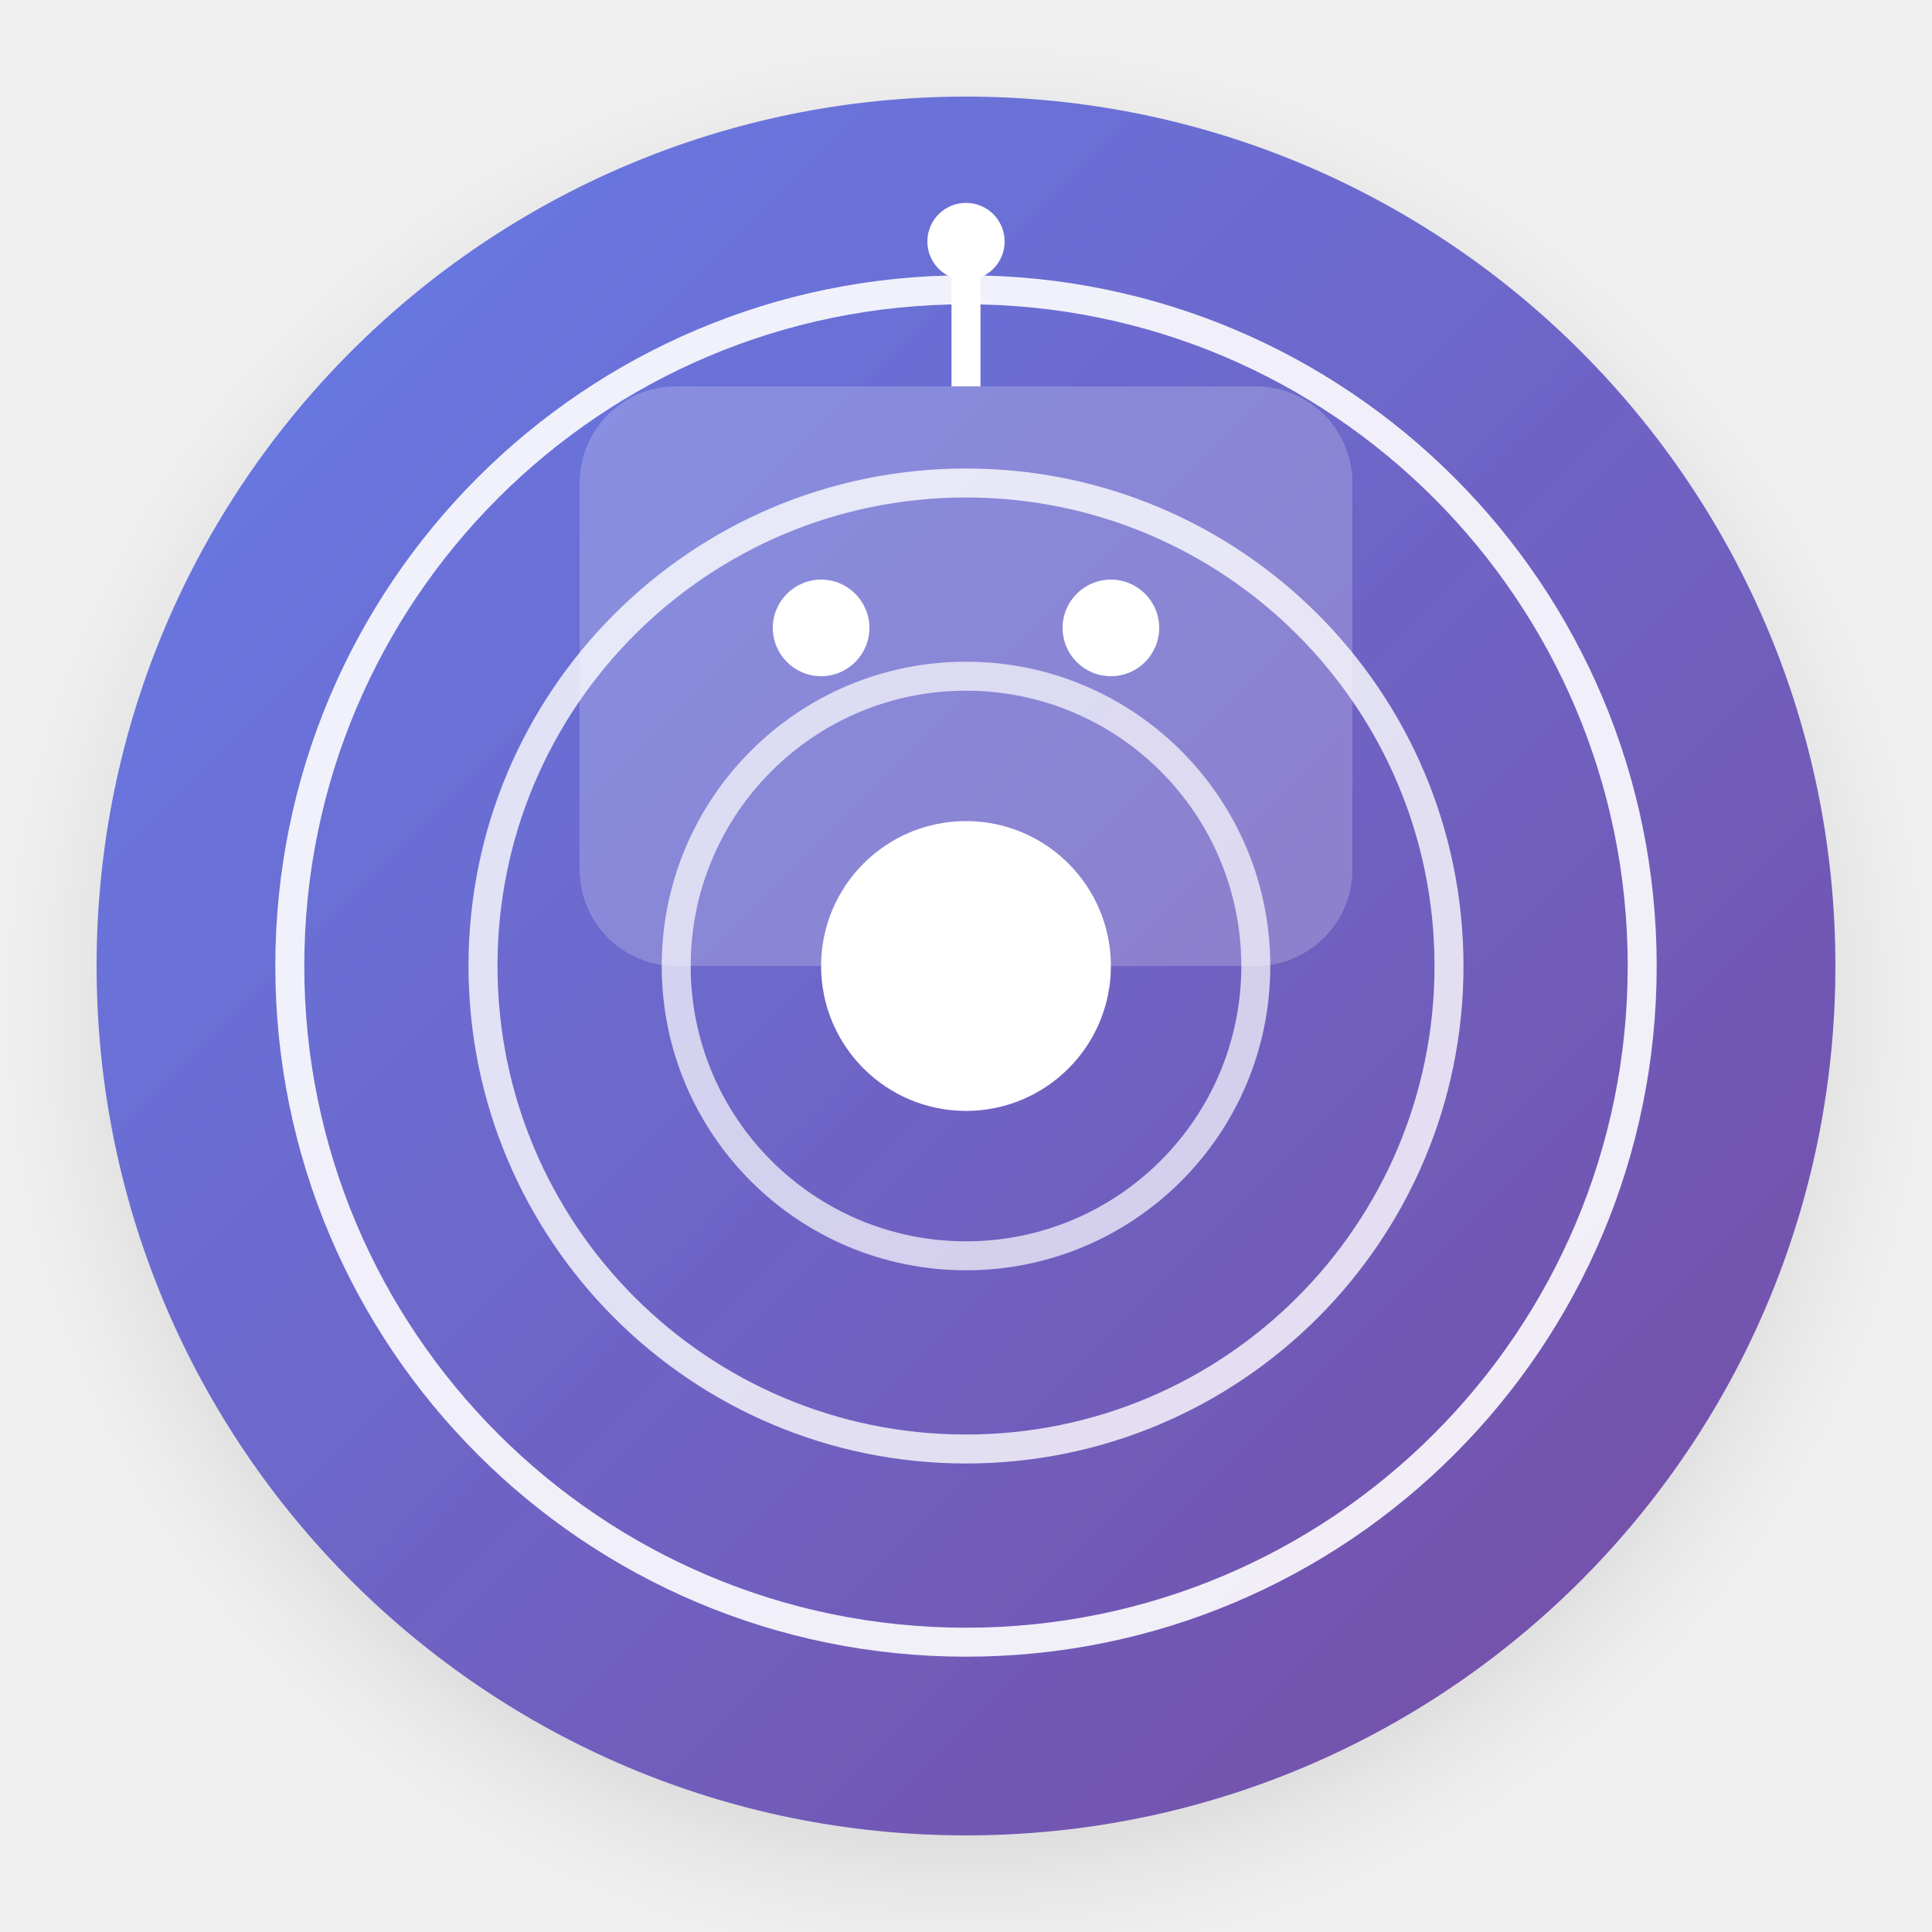
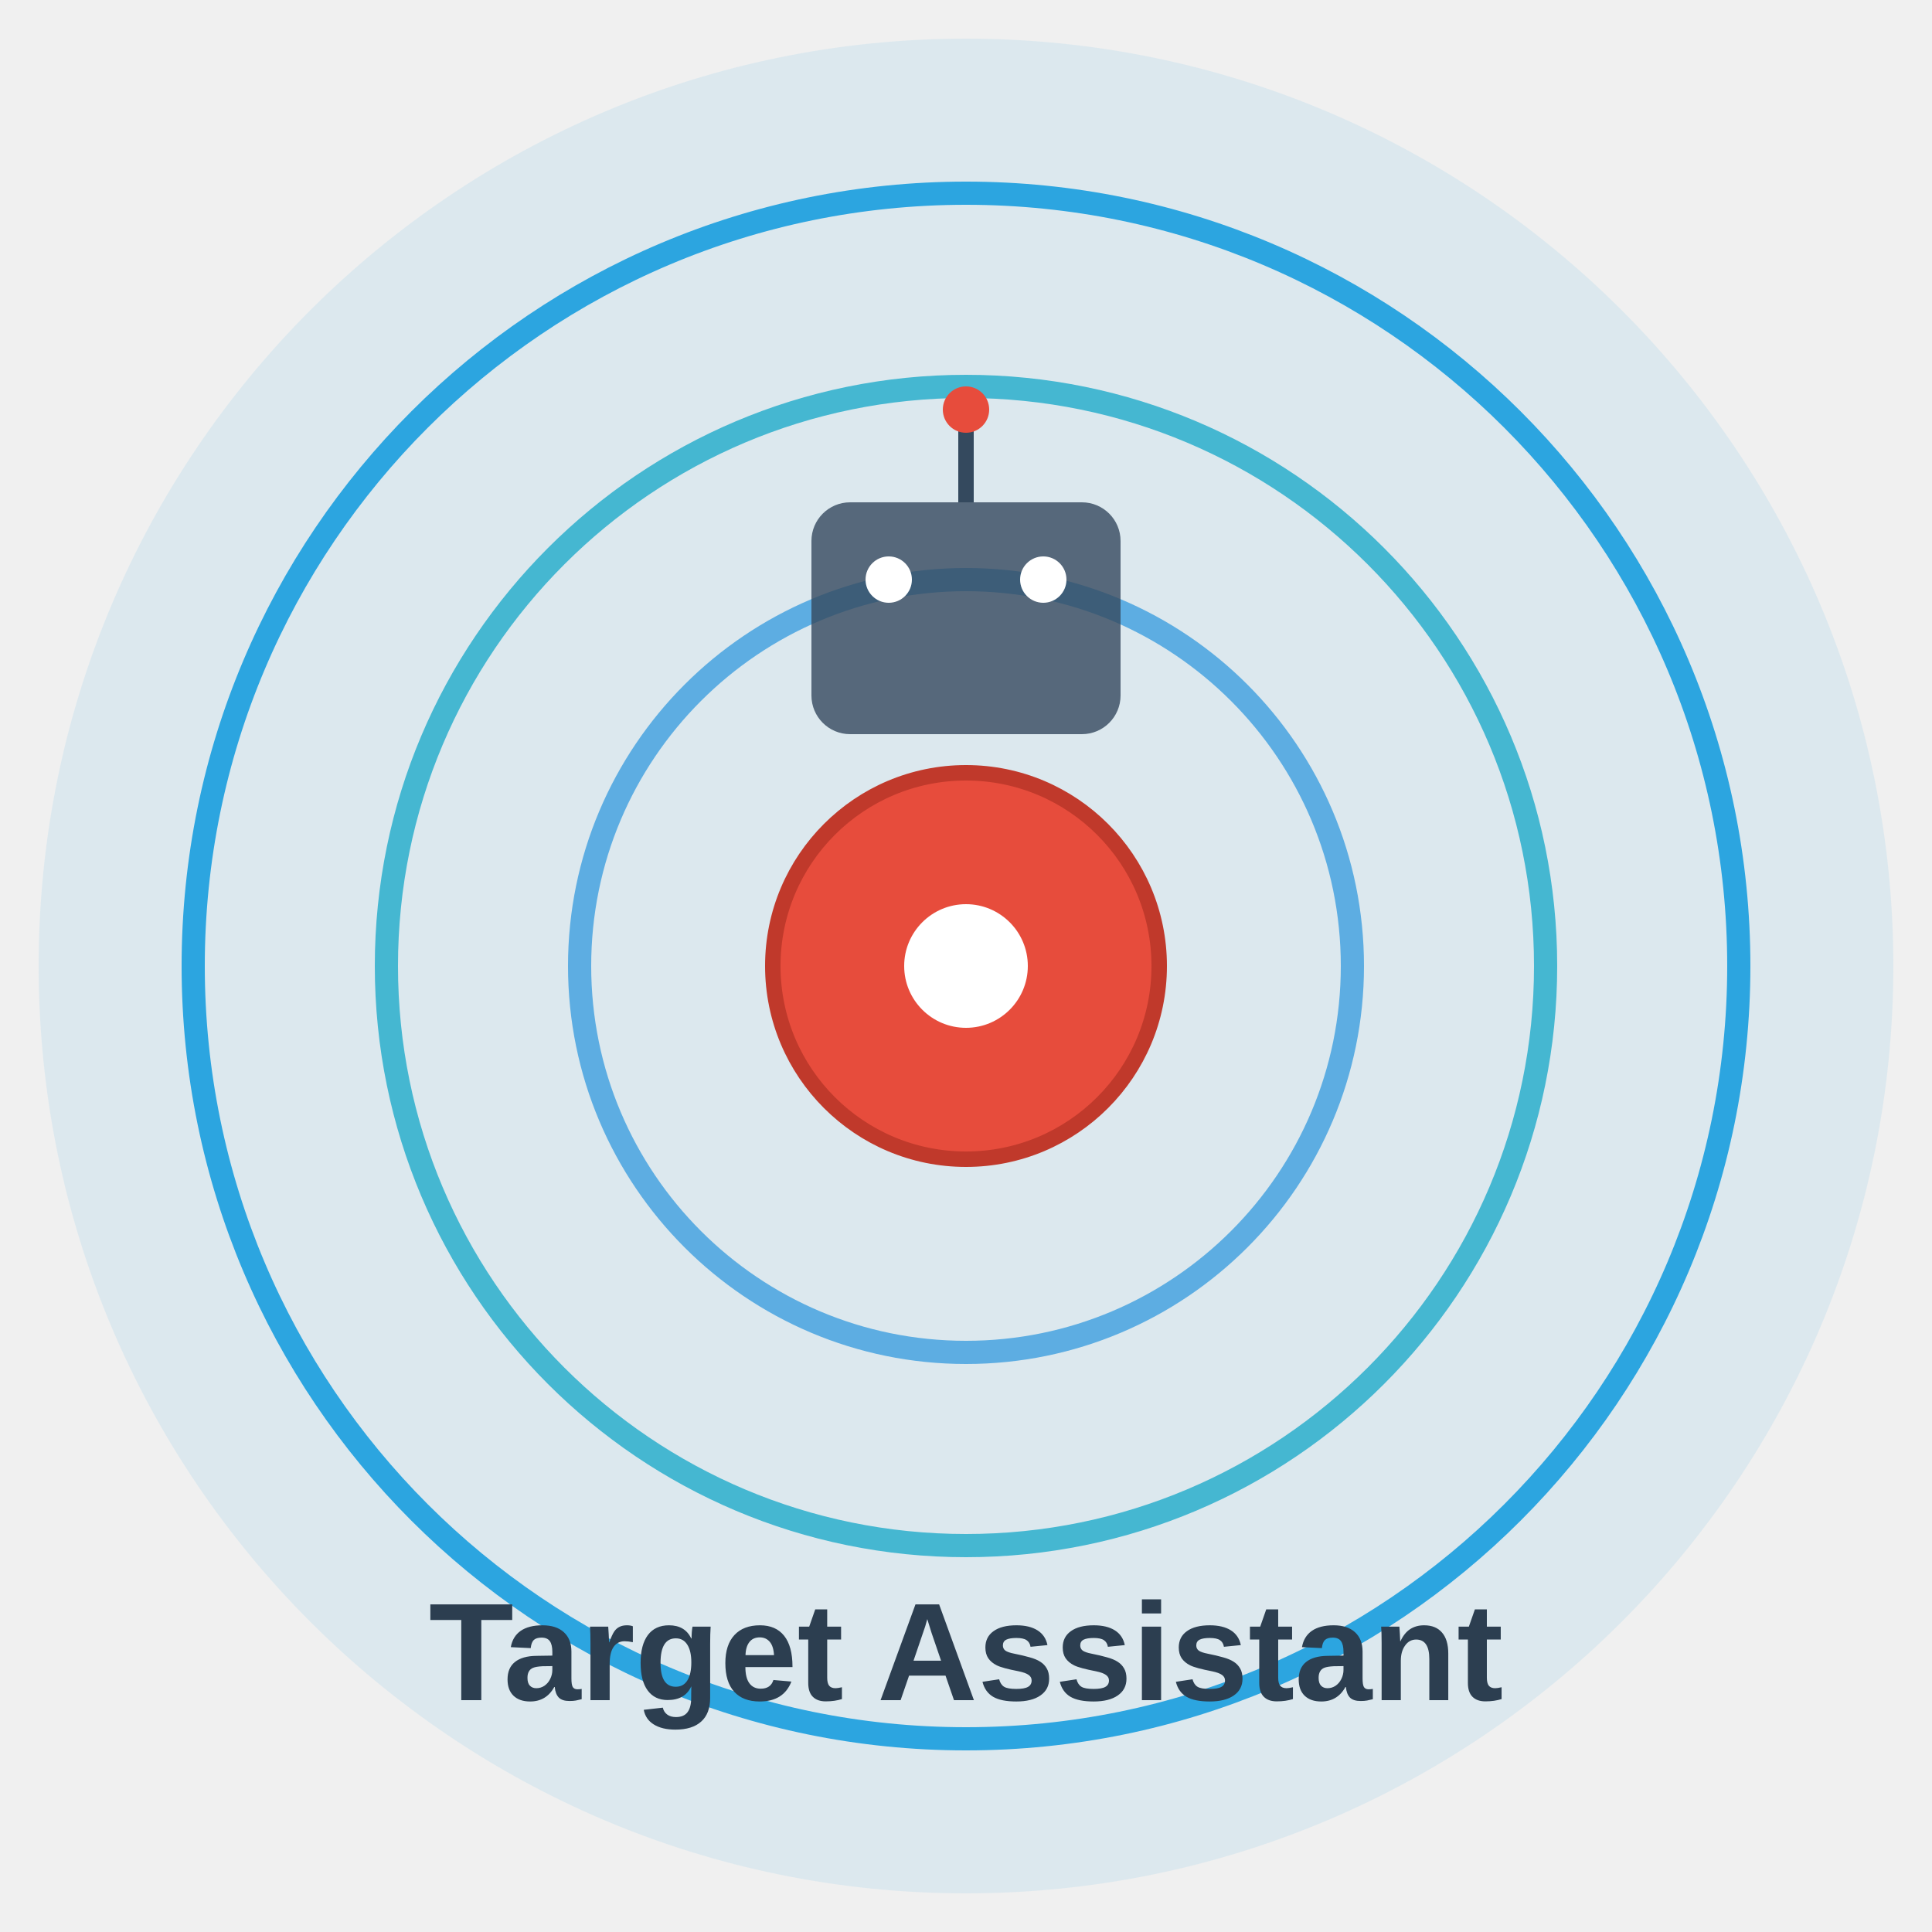
- <svg xmlns="http://www.w3.org/2000/svg" viewBox="0 0 200 200" width="200" height="200">
-   <defs>
-     <linearGradient id="gradient" x1="0%" y1="0%" x2="100%" y2="100%">
-       <stop offset="0%" style="stop-color:#667eea;stop-opacity:1" />
-       <stop offset="100%" style="stop-color:#764ba2;stop-opacity:1" />
-     </linearGradient>
-     <filter id="shadow">
-       <feDropShadow dx="0" dy="4" stdDeviation="6" flood-opacity="0.1" />
-     </filter>
-   </defs>
-   <circle cx="100" cy="100" r="90" fill="url(#gradient)" filter="url(#shadow)" />
-   <circle cx="100" cy="100" r="70" fill="none" stroke="white" stroke-width="3" opacity="0.9" />
-   <circle cx="100" cy="100" r="50" fill="none" stroke="white" stroke-width="3" opacity="0.8" />
-   <circle cx="100" cy="100" r="30" fill="none" stroke="white" stroke-width="3" opacity="0.7" />
-   <circle cx="100" cy="100" r="15" fill="white" />
-   <g transform="translate(100, 100)">
-     <rect x="-40" y="-60" width="80" height="60" rx="10" fill="white" opacity="0.2" />
-     <circle cx="-15" cy="-35" r="5" fill="white" />
-     <circle cx="15" cy="-35" r="5" fill="white" />
-     <line x1="0" y1="-60" x2="0" y2="-75" stroke="white" stroke-width="3" />
-     <circle cx="0" cy="-75" r="4" fill="white" />
+ <svg xmlns="http://www.w3.org/2000/svg" width="250" height="250" viewBox="0 0 250 250">
+   <circle cx="125" cy="125" r="120" fill="#2CA5E0" opacity="0.1" />
+   <circle cx="125" cy="125" r="100" fill="none" stroke="#2CA5E0" stroke-width="3" />
+   <circle cx="125" cy="125" r="75" fill="none" stroke="#45B7D1" stroke-width="3" />
+   <circle cx="125" cy="125" r="50" fill="none" stroke="#5DADE2" stroke-width="3" />
+   <circle cx="125" cy="125" r="25" fill="#E74C3C" stroke="#C0392B" stroke-width="2" />
+   <circle cx="125" cy="125" r="8" fill="#FFFFFF" />
+   <g transform="translate(125, 125)">
+     <rect x="-20" y="-60" width="40" height="30" rx="5" fill="#34495E" opacity="0.8" />
+     <circle cx="-10" cy="-50" r="3" fill="#FFFFFF" />
+     <circle cx="10" cy="-50" r="3" fill="#FFFFFF" />
+     <line x1="0" y1="-60" x2="0" y2="-70" stroke="#34495E" stroke-width="2" />
+     <circle cx="0" cy="-72" r="3" fill="#E74C3C" />
  </g>
+   <text x="125" y="220" font-family="Arial, sans-serif" font-size="18" font-weight="bold" text-anchor="middle" fill="#2C3E50">Target Assistant</text>
</svg>
